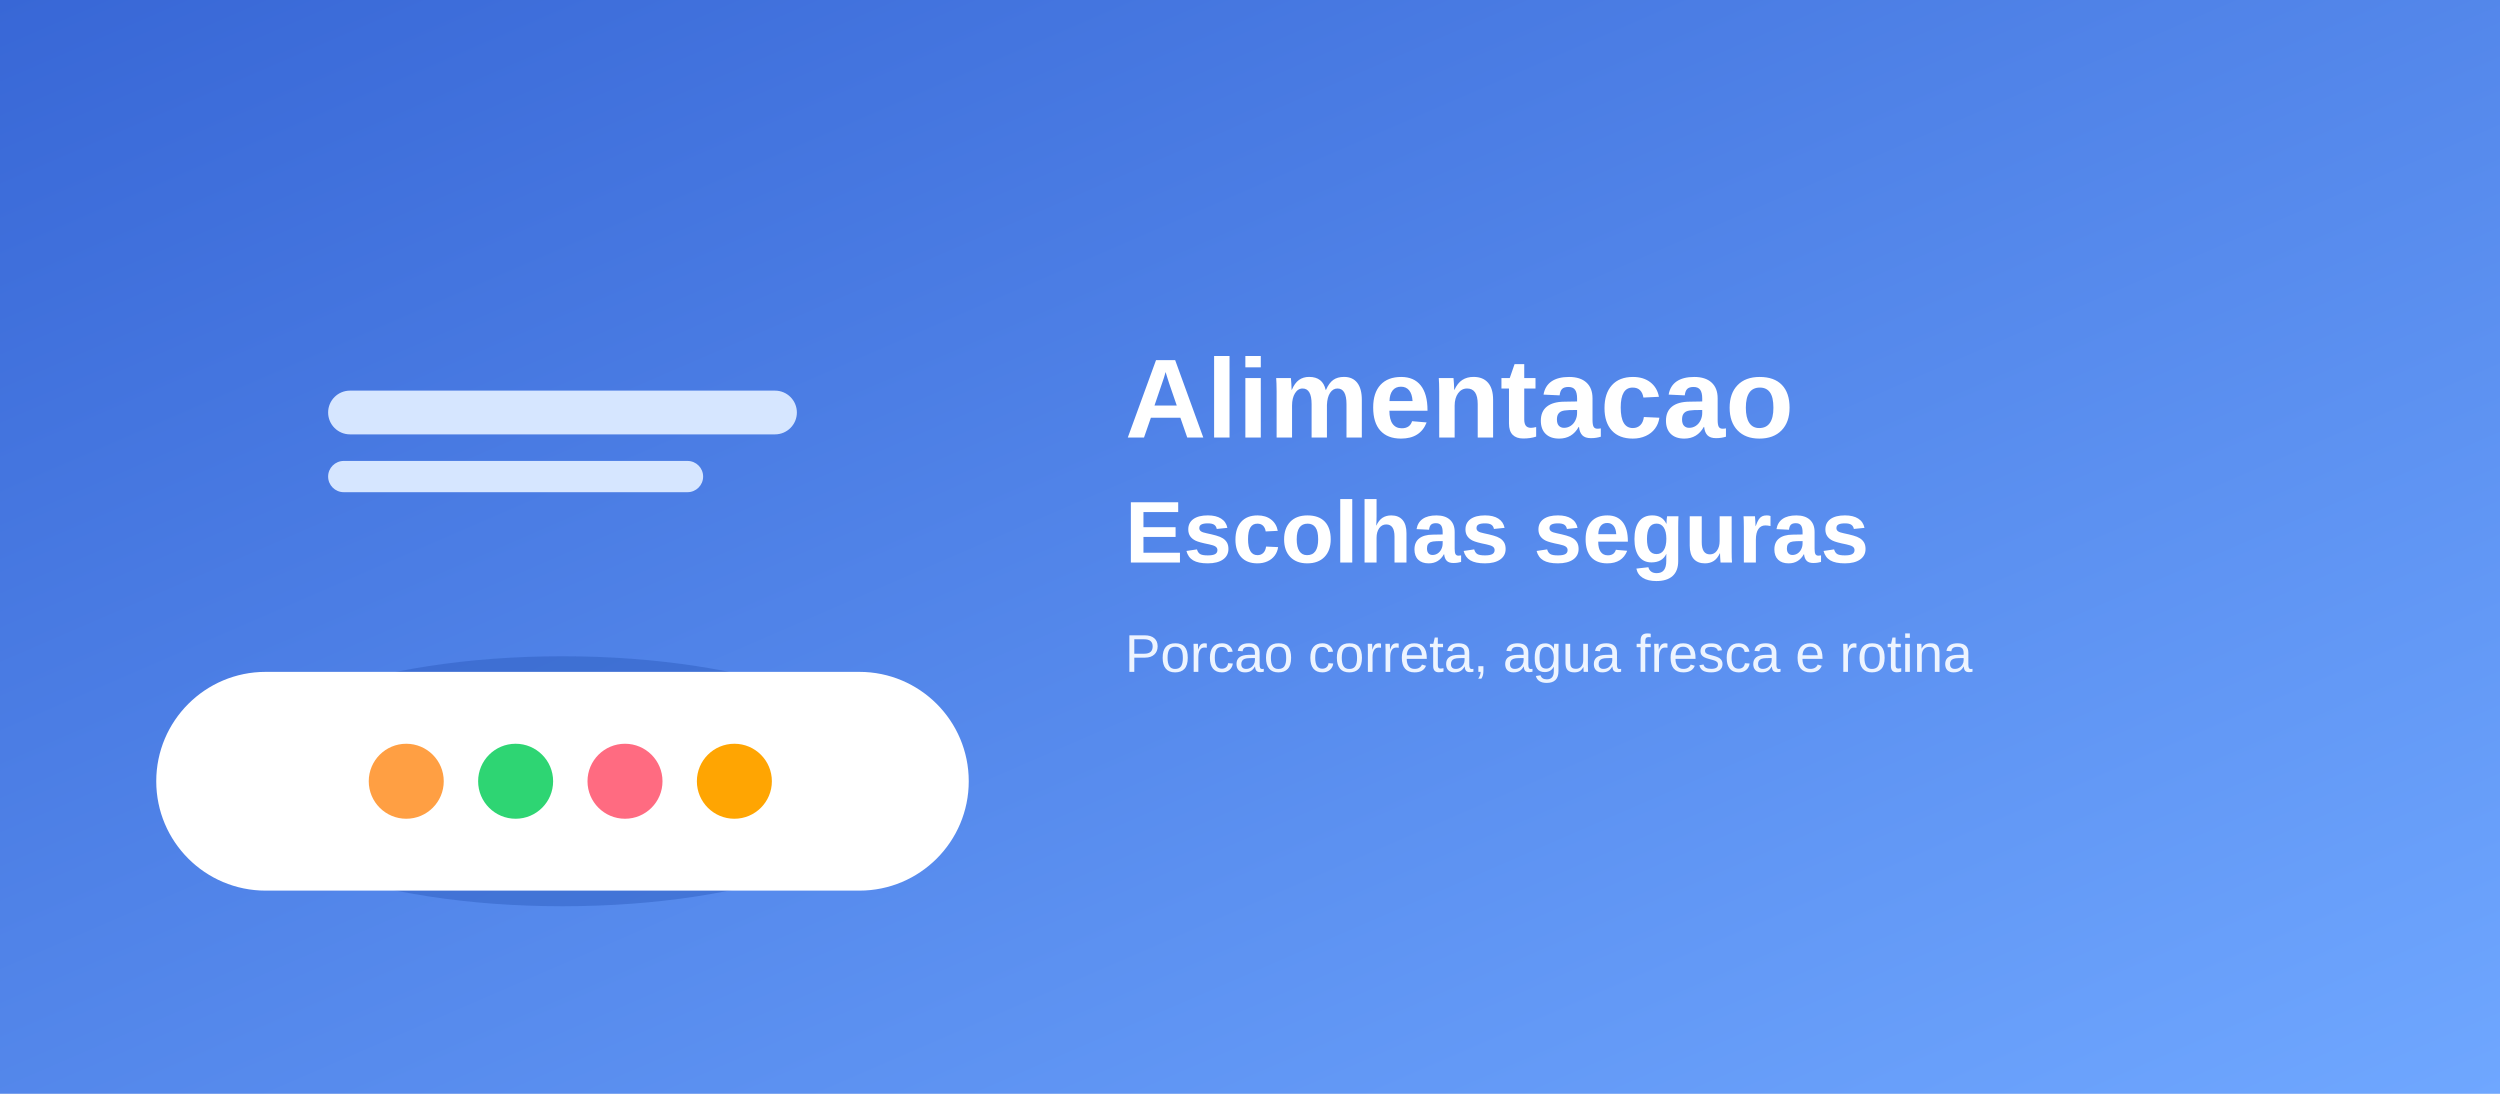
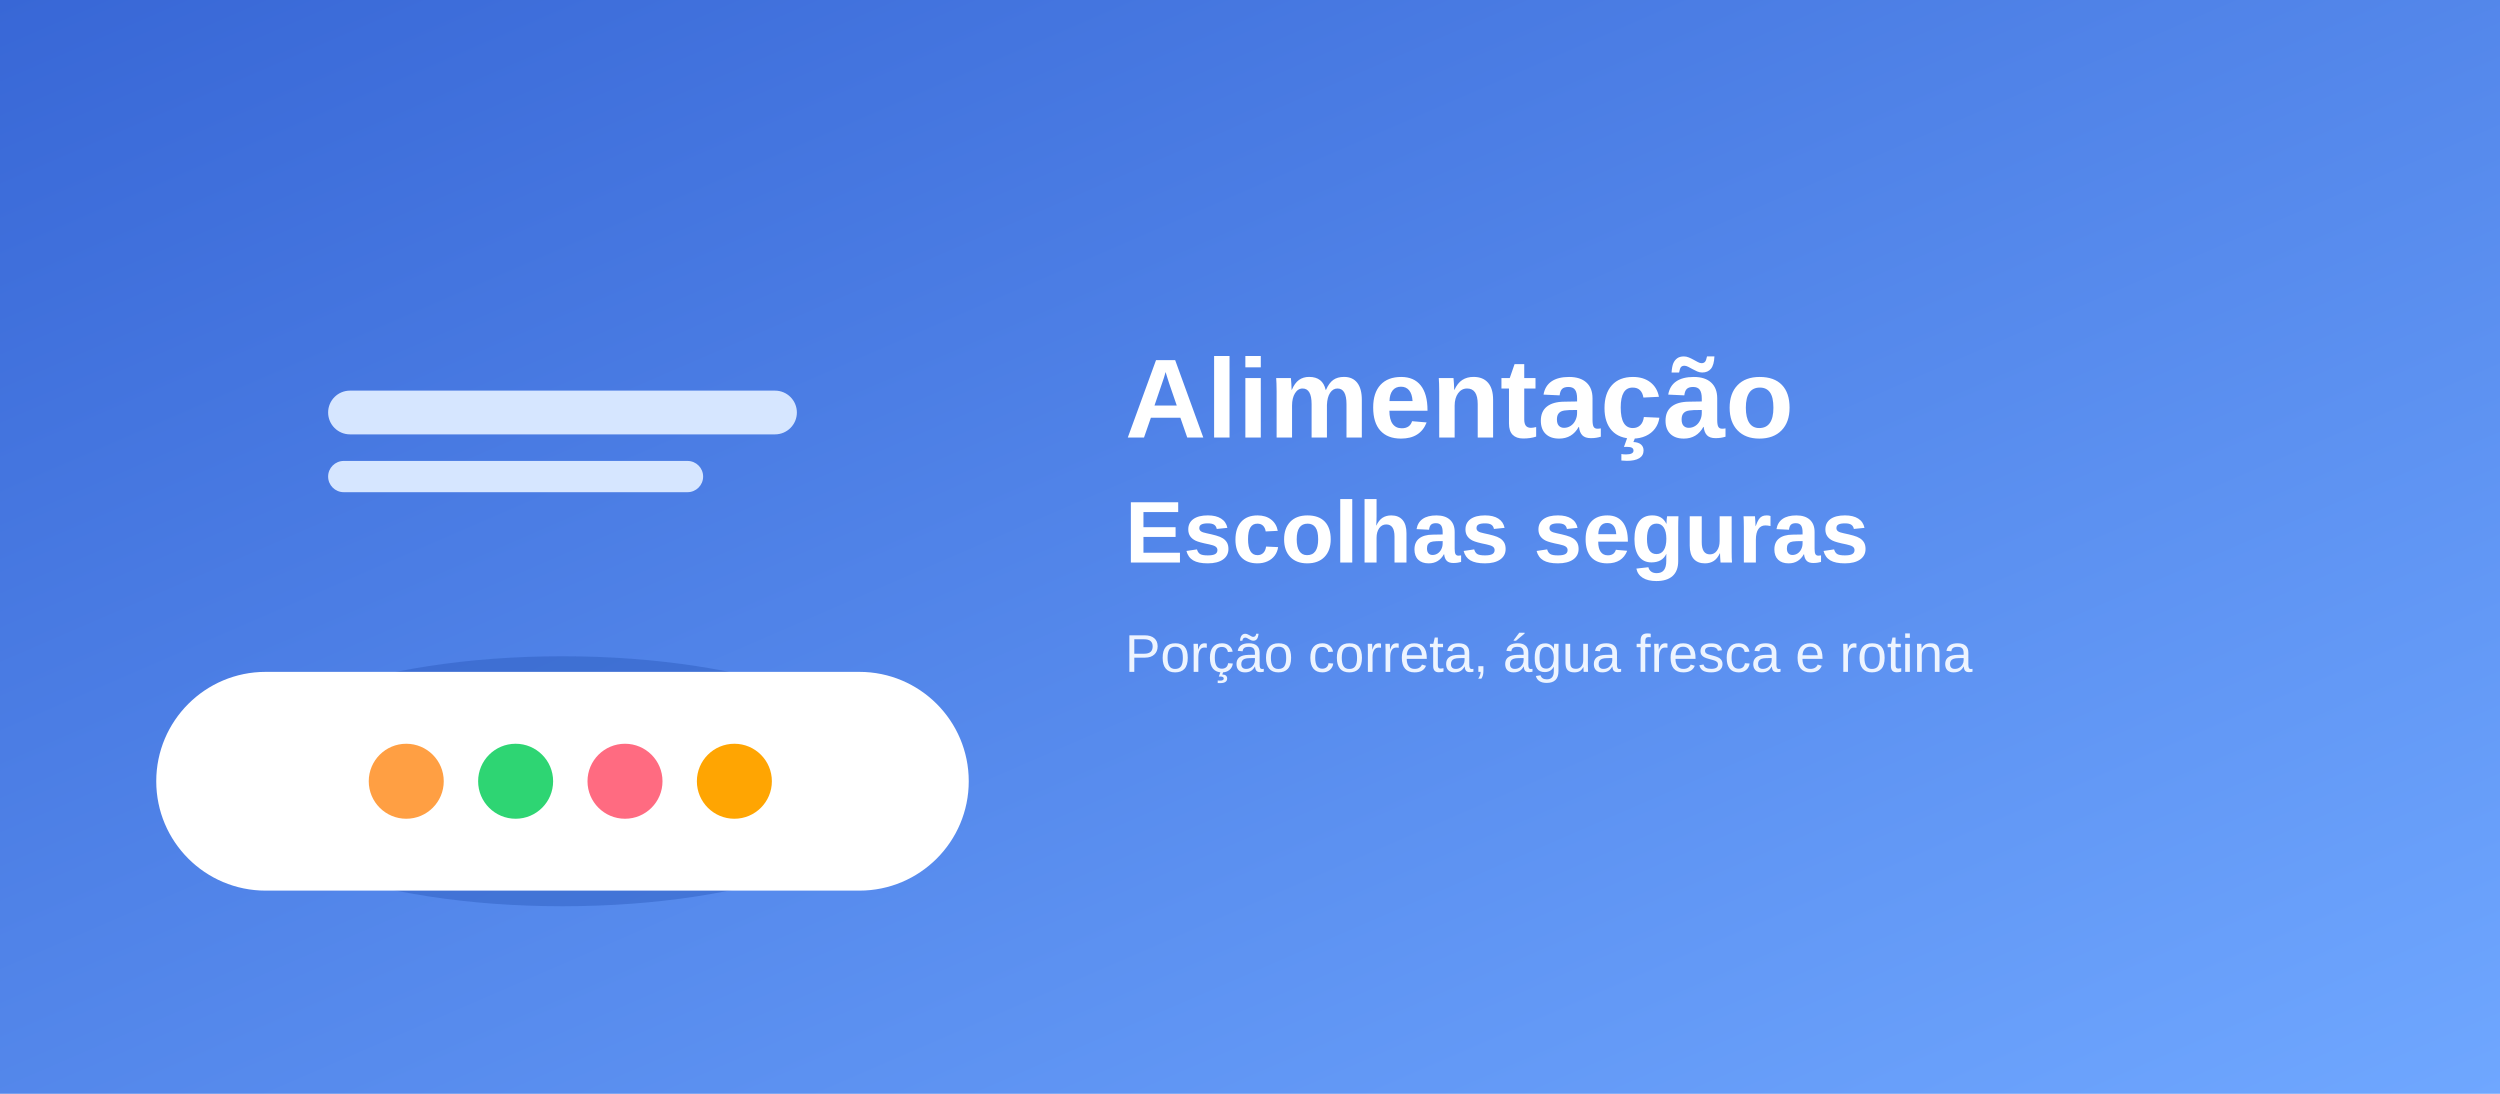
<svg xmlns="http://www.w3.org/2000/svg" width="1600" height="700" viewBox="0 0 1600 700" role="img" aria-labelledby="title desc">
  <defs>
    <linearGradient id="bg" x1="0" y1="0" x2="1" y2="1">
      <stop offset="0%" stop-color="#3867d6" />
      <stop offset="100%" stop-color="#6fa7ff" />
    </linearGradient>
  </defs>
  <rect width="1600" height="700" fill="url(#bg)" />
  <ellipse cx="360" cy="500" rx="220" ry="80" fill="#1f4eaf" opacity="0.35" />
  <path d="M170 430 h380 a70 70 0 0 1 0 140 h-380 a70 70 0 0 1 0 -140 z" fill="#ffffff" />
  <circle cx="260" cy="500" r="24" fill="#ff9f43" />
  <circle cx="330" cy="500" r="24" fill="#2ed573" />
  <circle cx="400" cy="500" r="24" fill="#ff6b81" />
  <circle cx="470" cy="500" r="24" fill="#ffa502" />
  <rect x="210" y="250" width="300" height="28" rx="14" fill="#d6e6ff" />
  <rect x="210" y="295" width="240" height="20" rx="10" fill="#d6e6ff" />
-   <text x="720" y="280" font-family="Arial, sans-serif" font-size="72" font-weight="700" fill="#ffffff">Alimentacao</text>
+   <text x="720" y="280" font-family="Arial, sans-serif" font-size="72" font-weight="700" fill="#ffffff">Alimentação</text>
  <text x="720" y="360" font-family="Arial, sans-serif" font-size="56" font-weight="700" fill="#ffffff">Escolhas seguras</text>
-   <text x="720" y="430" font-family="Arial, sans-serif" font-size="34" fill="#edf4ff">Porcao correta, agua fresca e rotina</text>
+   <text x="720" y="430" font-family="Arial, sans-serif" font-size="34" fill="#edf4ff">Porção correta, água fresca e rotina</text>
</svg>
